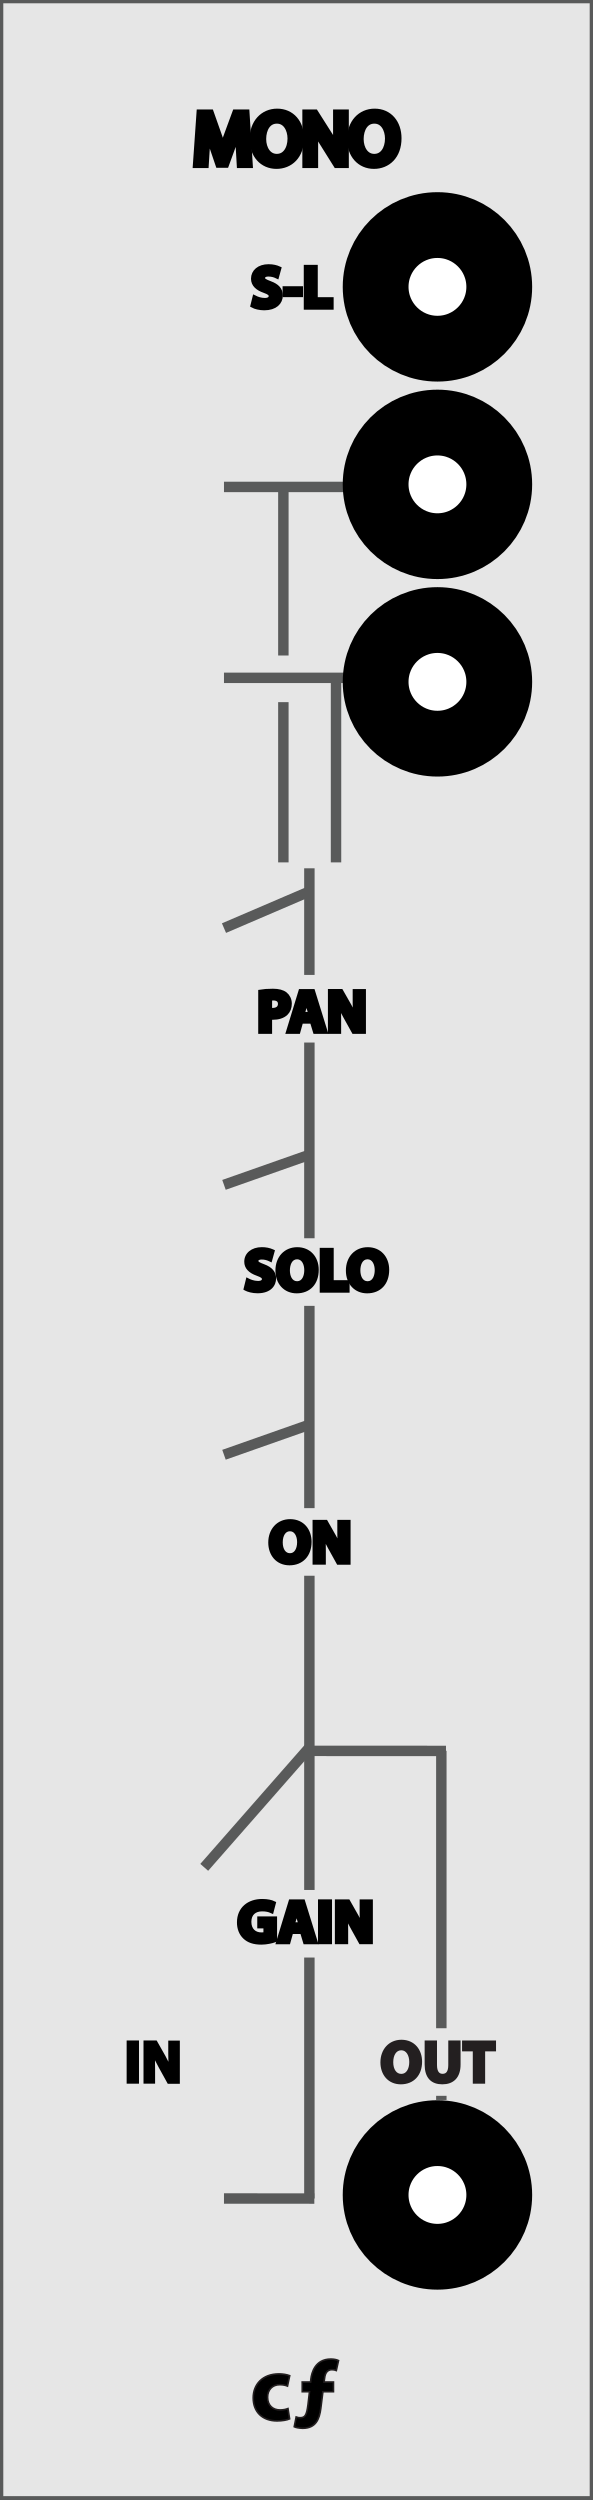
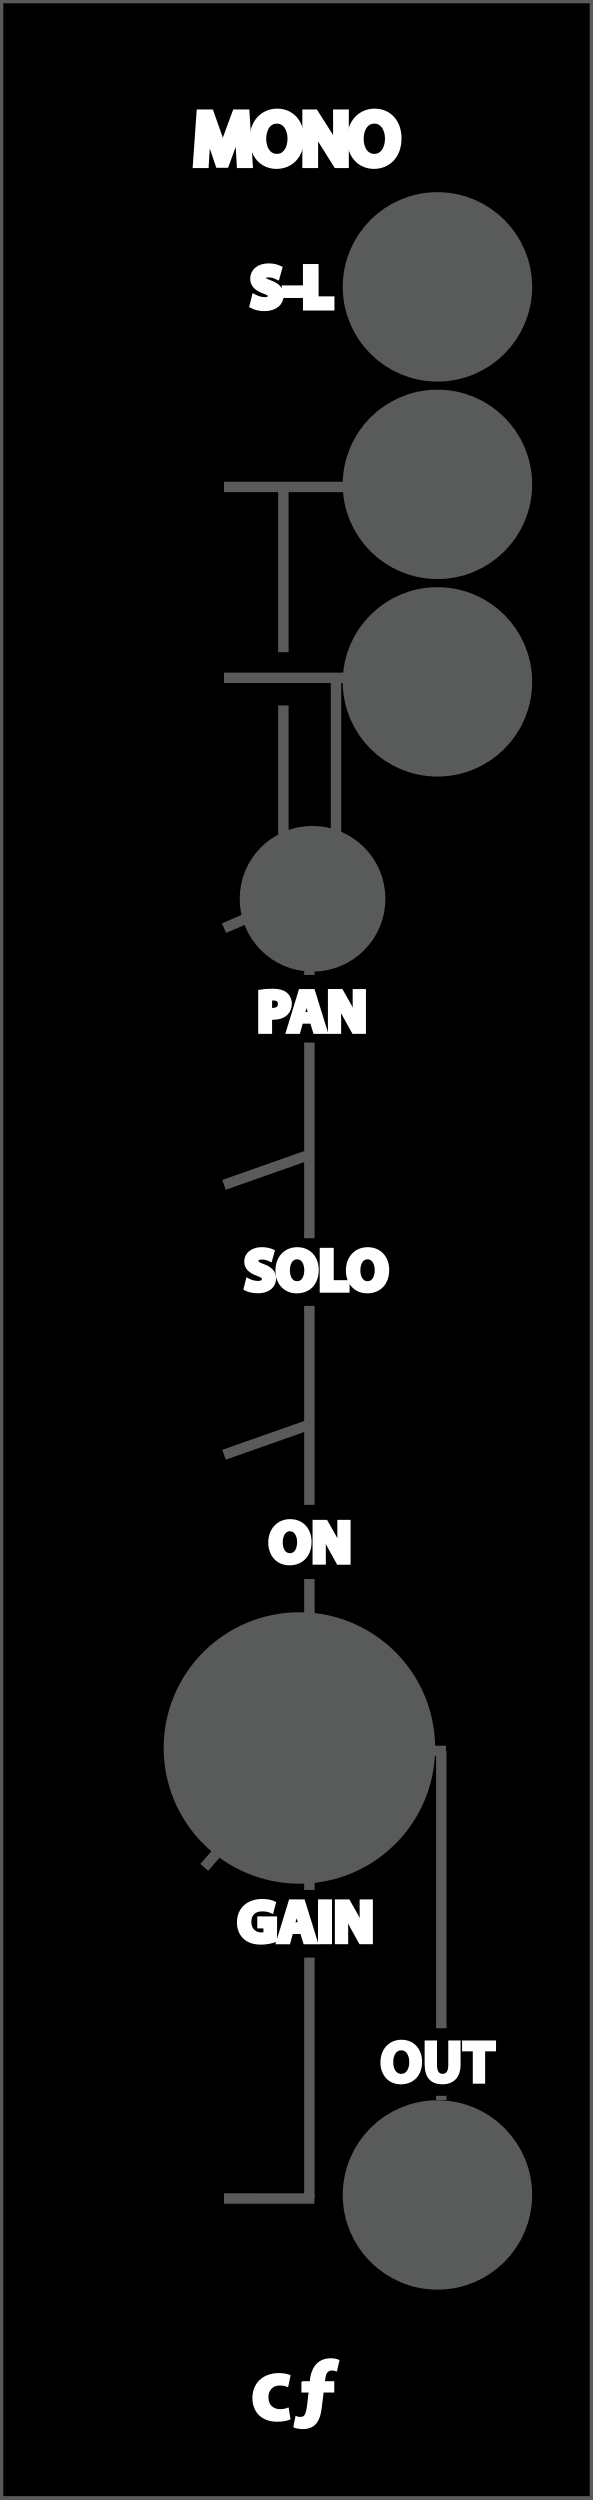
<svg xmlns="http://www.w3.org/2000/svg" version="1.1" id="svg4541" x="0px" y="0px" width="90.135px" height="380px" viewBox="0 0 90.135 380" enable-background="new 0 0 90.135 380" xml:space="preserve">
-   <path id="path33453" fill="#E6E6E6" stroke="#595A5A" stroke-miterlimit="10" d="M0,0h90.135v379.912H0V0z" />
+   <path id="path33453" stroke="#595A5A" stroke-miterlimit="10" d="M0,0h90.135v379.912H0V0z" />
  <line fill="none" stroke="#595A5A" stroke-width="1.586" stroke-miterlimit="10" x1="67.083" y1="266.121" x2="67.083" y2="319.193" />
-   <rect x="53.003" y="308.292" fill="#E6E6E6" width="26.152" height="10.272" />
+   <rect x="53.003" y="308.292" width="26.152" height="10.272" />
  <g>
    <rect x="46.233" y="131.981" fill="#595A5A" width="1.586" height="202.199" />
  </g>
  <g>
    <path stroke="#000000" stroke-width="0.5" stroke-miterlimit="10" d="M20.876,310.402v6.068H19.5v-6.068H20.876z" />
    <path stroke="#000000" stroke-width="0.5" stroke-miterlimit="10" d="M22.063,316.471v-6.066h1.603l1.26,2.229   c0.36,0.646,0.72,1.396,0.99,2.079h0.027c-0.09-0.801-0.117-1.62-0.117-2.523v-1.771h1.26v6.065h-1.44l-1.296-2.348   c-0.36-0.646-0.756-1.438-1.053-2.146L23.27,312c0.036,0.802,0.054,1.654,0.054,2.646v1.826h-1.261V316.471z" />
  </g>
-   <rect x="8.978" y="287.275" fill="#E6E6E6" width="52.162" height="10.271" />
+   <rect x="8.978" y="287.275" width="52.162" height="10.271" />
  <g>
-     <path stroke="#231F20" stroke-width="0.25" stroke-miterlimit="10" d="M44.021,367.67c-0.378,0.168-1.092,0.309-1.905,0.309   c-2.213,0-3.628-1.346-3.628-3.502c0-2.004,1.373-3.643,3.922-3.643c0.561,0,1.177,0.1,1.625,0.268l-0.336,1.582   c-0.252-0.104-0.63-0.211-1.19-0.211c-1.121,0-1.849,0.799-1.835,1.92c0,1.26,0.84,1.92,1.877,1.92   c0.504,0,0.896-0.086,1.219-0.211L44.021,367.67z" />
-     <path stroke="#231F20" stroke-width="0.25" stroke-miterlimit="10" d="M45.937,362.066h1.274l0.042-0.448   c0.111-0.938,0.63-3.039,3.039-3.039c0.477,0,0.911,0.098,1.163,0.224l-0.336,1.514c-0.169-0.062-0.394-0.127-0.659-0.127   c-0.7,0-1.036,0.506-1.12,1.271l-0.084,0.605h1.429v1.479H49.08l-0.312,2.493c-0.211,1.709-0.785,3.062-2.771,3.062   c-0.575-0.015-1.065-0.125-1.275-0.232l0.294-1.479c0.21,0.084,0.434,0.105,0.659,0.105c0.7-0.021,0.938-0.396,1.139-1.982   l0.229-1.968H45.94v-1.479H45.937L45.937,362.066z" />
+     <path fill="#FFFFFF" stroke="#FFFFFF" stroke-width="0.25" stroke-miterlimit="10" d="M44.021,367.67   c-0.378,0.168-1.092,0.309-1.905,0.309c-2.213,0-3.628-1.346-3.628-3.502c0-2.004,1.373-3.643,3.922-3.643   c0.561,0,1.177,0.1,1.625,0.268l-0.336,1.582c-0.252-0.104-0.63-0.211-1.19-0.211c-1.121,0-1.849,0.799-1.835,1.92   c0,1.26,0.84,1.92,1.877,1.92c0.504,0,0.896-0.086,1.219-0.211L44.021,367.67z" />
+     <path fill="#FFFFFF" stroke="#FFFFFF" stroke-width="0.25" stroke-miterlimit="10" d="M45.937,362.066h1.274l0.042-0.448   c0.111-0.938,0.63-3.039,3.039-3.039c0.477,0,0.911,0.098,1.163,0.224l-0.336,1.514c-0.169-0.062-0.394-0.127-0.659-0.127   c-0.7,0-1.036,0.506-1.12,1.271l-0.084,0.605h1.429v1.479H49.08l-0.312,2.493c-0.211,1.709-0.785,3.062-2.771,3.062   c-0.575-0.015-1.065-0.125-1.275-0.231l0.294-1.479c0.21,0.084,0.434,0.105,0.659,0.105c0.7-0.021,0.938-0.396,1.139-1.982   l0.229-1.968H45.94v-1.479h-0.004V362.066z" />
  </g>
  <g>
    <path stroke="#000000" stroke-width="0.75" stroke-miterlimit="10" d="M117.161,279.977h-1.628v-1.146h4.661v1.146h-1.655v4.916   h-1.377L117.161,279.977L117.161,279.977z" />
-     <path stroke="#000000" stroke-width="0.75" stroke-miterlimit="10" d="M120.924,278.904c0.44-0.07,1.099-0.125,1.828-0.125   c0.899,0,1.529,0.135,1.962,0.477c0.359,0.289,0.559,0.712,0.559,1.27c0,0.774-0.549,1.312-1.065,1.494v0.027   c0.423,0.172,0.651,0.576,0.812,1.135c0.188,0.688,0.377,1.479,0.492,1.711h-1.402c-0.102-0.172-0.24-0.666-0.422-1.414   c-0.162-0.756-0.427-0.963-0.979-0.973h-0.414v2.387h-1.355v-5.988H120.924L120.924,278.904z M122.282,281.516h0.539   c0.686,0,1.09-0.342,1.09-0.873c0-0.559-0.378-0.836-1.008-0.846c-0.334,0-0.521,0.027-0.621,0.045V281.516z" />
+     <path stroke="#000000" stroke-width="0.75" stroke-miterlimit="10" d="M120.924,278.904c0.44-0.07,1.099-0.125,1.828-0.125   c0.899,0,1.529,0.135,1.962,0.477c0.359,0.289,0.559,0.712,0.559,1.27c0,0.774-0.549,1.312-1.064,1.494v0.027   c0.423,0.172,0.65,0.576,0.812,1.135c0.188,0.688,0.377,1.479,0.492,1.711h-1.402c-0.103-0.172-0.24-0.666-0.422-1.414   c-0.162-0.756-0.428-0.963-0.979-0.973h-0.414v2.387h-1.354v-5.988H120.924L120.924,278.904z M122.282,281.516h0.539   c0.686,0,1.09-0.342,1.09-0.873c0-0.559-0.378-0.836-1.008-0.846c-0.334,0-0.521,0.027-0.621,0.045V281.516z" />
    <path stroke="#000000" stroke-width="0.75" stroke-miterlimit="10" d="M129.869,282.326h-2.231v1.439h2.493v1.127h-3.871v-6.068   h3.745v1.125h-2.367v1.261h2.231V282.326L129.869,282.326z" />
-     <path stroke="#000000" stroke-width="0.75" stroke-miterlimit="10" d="M131.11,283.479c0.367,0.189,0.937,0.379,1.521,0.379   c0.63,0,0.963-0.262,0.963-0.646c0-0.378-0.288-0.604-1.018-0.854c-1.009-0.354-1.666-0.907-1.666-1.791   c0-1.035,0.864-1.828,2.296-1.828c0.684,0,1.188,0.146,1.548,0.312l-0.306,1.104c-0.243-0.115-0.676-0.289-1.27-0.289   c-0.601,0-0.889,0.271-0.889,0.587c0,0.391,0.348,0.562,1.125,0.854c1.07,0.396,1.576,0.951,1.576,1.812   c0,1.021-0.783,1.886-2.449,1.886c-0.688,0-1.377-0.184-1.721-0.369L131.11,283.479z" />
+     <path stroke="#000000" stroke-width="0.75" stroke-miterlimit="10" d="M131.11,283.479c0.367,0.189,0.937,0.379,1.521,0.379   c0.63,0,0.963-0.262,0.963-0.646c0-0.378-0.288-0.604-1.018-0.854c-1.009-0.354-1.666-0.906-1.666-1.791   c0-1.034,0.864-1.827,2.296-1.827c0.684,0,1.188,0.146,1.548,0.312l-0.306,1.104c-0.243-0.115-0.676-0.289-1.27-0.289   c-0.602,0-0.89,0.271-0.89,0.587c0,0.391,0.349,0.562,1.125,0.854c1.069,0.396,1.576,0.951,1.576,1.812   c0,1.021-0.783,1.886-2.449,1.886c-0.688,0-1.377-0.184-1.722-0.368L131.11,283.479z" />
    <path stroke="#000000" stroke-width="0.75" stroke-miterlimit="10" d="M137.302,278.824v2.332h2.26v-2.332h1.369v6.068h-1.369   v-2.539h-2.26v2.539h-1.377v-6.068H137.302z" />
-     <path stroke="#000000" stroke-width="0.75" stroke-miterlimit="10" d="M147.681,281.795c0,1.99-1.207,3.196-2.979,3.196   c-1.803,0-2.854-1.359-2.854-3.089c0-1.818,1.155-3.178,2.946-3.178C146.663,278.725,147.681,280.121,147.681,281.795z    M143.296,281.876c0,1.188,0.559,2.026,1.477,2.026c0.935,0,1.459-0.883,1.459-2.062c0-1.089-0.521-2.025-1.467-2.025   C143.836,279.814,143.296,280.697,143.296,281.876z" />
+     <path stroke="#000000" stroke-width="0.75" stroke-miterlimit="10" d="M147.681,281.795c0,1.99-1.207,3.196-2.979,3.196   c-1.803,0-2.854-1.359-2.854-3.089c0-1.818,1.154-3.178,2.945-3.178C146.663,278.725,147.681,280.121,147.681,281.795z    M143.296,281.876c0,1.188,0.559,2.026,1.477,2.026c0.936,0,1.459-0.883,1.459-2.062c0-1.089-0.521-2.025-1.467-2.025   C143.836,279.814,143.296,280.697,143.296,281.876z" />
    <path stroke="#000000" stroke-width="0.75" stroke-miterlimit="10" d="M148.577,278.824h1.379v4.916h2.412v1.152h-3.791V278.824z" />
-     <path stroke="#000000" stroke-width="0.75" stroke-miterlimit="10" d="M153.177,278.904c0.506-0.08,1.162-0.125,1.855-0.125   c1.146,0,1.896,0.207,2.479,0.646c0.631,0.47,1.022,1.218,1.022,2.287c0,1.16-0.425,1.962-1.011,2.457   c-0.645,0.531-1.605,0.783-2.799,0.783c-0.711,0-1.222-0.046-1.562-0.093V278.9h0.004v0.004H153.177z M154.556,283.857   c0.116,0.021,0.305,0.021,0.479,0.021c1.239,0.015,2.057-0.675,2.057-2.124c0.013-1.261-0.729-1.928-1.905-1.928   c-0.312,0-0.504,0.021-0.621,0.055L154.556,283.857L154.556,283.857z" />
+     <path stroke="#000000" stroke-width="0.75" stroke-miterlimit="10" d="M153.177,278.904c0.506-0.08,1.162-0.125,1.855-0.125   c1.146,0,1.896,0.207,2.479,0.646c0.631,0.47,1.022,1.218,1.022,2.287c0,1.16-0.425,1.962-1.011,2.457   c-0.646,0.531-1.605,0.783-2.799,0.783c-0.711,0-1.223-0.046-1.562-0.093V278.9h0.004v0.004H153.177z M154.556,283.857   c0.116,0.021,0.305,0.021,0.479,0.021c1.239,0.015,2.057-0.675,2.057-2.124c0.013-1.261-0.729-1.928-1.905-1.928   c-0.312,0-0.504,0.021-0.621,0.055L154.556,283.857L154.556,283.857z" />
  </g>
-   <rect x="8.978" y="188.215" fill="#E6E6E6" width="76.184" height="10.275" />
-   <rect x="8.978" y="229.238" fill="#E6E6E6" width="76.184" height="10.275" />
-   <rect x="8.978" y="148.189" fill="#E6E6E6" width="76.184" height="10.277" />
+   <rect x="8.978" y="188.215" width="76.184" height="10.275" />
+   <rect x="8.978" y="229.238" stroke="#000000" stroke-miterlimit="10" width="76.184" height="10.275" />
+   <rect x="8.978" y="148.189" width="76.184" height="10.277" />
  <g enable-background="new    ">
-     <path d="M46.985,234.359c0,1.99-1.207,3.195-2.98,3.195c-1.801,0-2.854-1.359-2.854-3.092c0-1.814,1.162-3.178,2.953-3.178   C45.968,231.29,46.985,232.686,46.985,234.359z M42.601,234.441c0,1.188,0.558,2.021,1.477,2.021c0.927,0,1.458-0.883,1.458-2.062   c0-1.09-0.522-2.023-1.467-2.023C43.141,232.38,42.601,233.262,42.601,234.441z" />
-     <path d="M47.884,237.457v-6.066h1.602l1.266,2.228c0.355,0.639,0.721,1.396,0.986,2.075h0.025c-0.09-0.801-0.115-1.616-0.115-2.525   v-1.771h1.265v6.064H51.47l-1.296-2.341c-0.356-0.646-0.757-1.435-1.054-2.146l-0.026,0.008c0.036,0.806,0.058,1.658,0.058,2.646   v1.827L47.884,237.457L47.884,237.457z" />
+     <path fill="#FFFFFF" d="M46.985,234.359c0,1.99-1.207,3.195-2.98,3.195c-1.801,0-2.854-1.359-2.854-3.093   c0-1.813,1.162-3.178,2.953-3.178C45.968,231.29,46.985,232.686,46.985,234.359z M42.601,234.441c0,1.188,0.558,2.021,1.477,2.021   c0.927,0,1.458-0.883,1.458-2.062c0-1.09-0.522-2.023-1.467-2.023C43.141,232.38,42.601,233.262,42.601,234.441z" />
+     <path fill="#FFFFFF" d="M47.884,237.457v-6.066h1.602l1.267,2.229c0.354,0.639,0.722,1.396,0.985,2.074h0.025   c-0.09-0.801-0.115-1.615-0.115-2.524v-1.771h1.266v6.063H51.47l-1.296-2.341c-0.356-0.646-0.757-1.436-1.054-2.146l-0.026,0.008   c0.036,0.807,0.058,1.658,0.058,2.646v1.827L47.884,237.457L47.884,237.457z" />
  </g>
  <g enable-background="new    ">
-     <path fill="none" stroke="#000000" stroke-width="0.75" stroke-miterlimit="10" d="M46.985,234.359c0,1.99-1.207,3.195-2.98,3.195   c-1.801,0-2.854-1.359-2.854-3.092c0-1.814,1.162-3.178,2.953-3.178C45.968,231.29,46.985,232.686,46.985,234.359z M42.601,234.441   c0,1.188,0.558,2.021,1.477,2.021c0.927,0,1.458-0.883,1.458-2.062c0-1.09-0.522-2.023-1.467-2.023   C43.141,232.38,42.601,233.262,42.601,234.441z" />
-     <path fill="none" stroke="#000000" stroke-width="0.75" stroke-miterlimit="10" d="M47.884,237.457v-6.066h1.602l1.266,2.228   c0.355,0.639,0.721,1.396,0.986,2.075h0.025c-0.09-0.801-0.115-1.616-0.115-2.525v-1.771h1.265v6.064H51.47l-1.296-2.341   c-0.356-0.646-0.757-1.435-1.054-2.146l-0.026,0.008c0.036,0.806,0.058,1.658,0.058,2.646v1.827L47.884,237.457L47.884,237.457z" />
+     <path fill="#FFFFFF" stroke="#FFFFFF" stroke-width="0.75" stroke-miterlimit="10" d="M46.985,234.359   c0,1.99-1.207,3.195-2.98,3.195c-1.801,0-2.854-1.359-2.854-3.093c0-1.813,1.162-3.178,2.953-3.178   C45.968,231.29,46.985,232.686,46.985,234.359z M42.601,234.441c0,1.188,0.558,2.021,1.477,2.021c0.927,0,1.458-0.883,1.458-2.062   c0-1.09-0.522-2.023-1.467-2.023C43.141,232.38,42.601,233.262,42.601,234.441z" />
+     <path fill="#FFFFFF" stroke="#FFFFFF" stroke-width="0.75" stroke-miterlimit="10" d="M47.884,237.457v-6.066h1.602l1.267,2.229   c0.354,0.639,0.722,1.396,0.985,2.074h0.025c-0.09-0.801-0.115-1.615-0.115-2.524v-1.771h1.266v6.063H51.47l-1.296-2.341   c-0.356-0.646-0.757-1.436-1.054-2.146l-0.026,0.008c0.036,0.807,0.058,1.658,0.058,2.646v1.827L47.884,237.457L47.884,237.457z" />
  </g>
  <g>
-     <path stroke="#000000" stroke-width="0.75" stroke-miterlimit="10" d="M41.739,294.867c-0.423,0.146-1.224,0.343-2.025,0.343   c-1.107,0-1.909-0.278-2.467-0.817c-0.558-0.521-0.864-1.312-0.855-2.207c0.009-2.018,1.477-3.168,3.466-3.168   c0.783,0,1.386,0.151,1.684,0.297l-0.288,1.104c-0.333-0.146-0.748-0.266-1.414-0.266c-1.144,0-2.008,0.646-2.008,1.967   c0,1.252,0.783,1.984,1.909,1.984c0.315,0,0.567-0.035,0.675-0.09v-1.271h-0.937v-1.071h2.26V294.867z" />
-     <path stroke="#000000" stroke-width="0.75" stroke-miterlimit="10" d="M44.222,293.589l-0.432,1.56h-1.423l1.855-6.062h1.8   l1.881,6.062h-1.479l-0.468-1.56H44.222z M45.761,292.562l-0.377-1.287c-0.108-0.359-0.216-0.812-0.307-1.17h-0.018   c-0.09,0.354-0.18,0.812-0.279,1.17l-0.36,1.287H45.761z" />
-     <path stroke="#000000" stroke-width="0.75" stroke-miterlimit="10" d="M50.09,289.079v6.065h-1.378v-6.065H50.09z" />
-     <path stroke="#000000" stroke-width="0.75" stroke-miterlimit="10" d="M51.276,295.146v-6.066h1.604l1.26,2.225   c0.36,0.639,0.721,1.396,0.99,2.078h0.027c-0.09-0.801-0.117-1.619-0.117-2.529v-1.771h1.261v6.065h-1.44l-1.297-2.342   c-0.354-0.646-0.756-1.436-1.053-2.146l-0.027,0.009c0.037,0.806,0.061,1.657,0.061,2.646v1.826h-1.268V295.146L51.276,295.146z" />
+     <path fill="#FFFFFF" stroke="#FFFFFF" stroke-width="0.75" stroke-miterlimit="10" d="M41.739,294.867   c-0.423,0.146-1.224,0.343-2.025,0.343c-1.107,0-1.909-0.278-2.467-0.817c-0.558-0.521-0.864-1.312-0.855-2.207   c0.009-2.018,1.477-3.168,3.466-3.168c0.783,0,1.386,0.151,1.684,0.297l-0.288,1.104c-0.333-0.146-0.748-0.267-1.414-0.267   c-1.144,0-2.008,0.646-2.008,1.968c0,1.252,0.783,1.983,1.909,1.983c0.315,0,0.567-0.035,0.675-0.09v-1.271h-0.937v-1.071h2.26   V294.867z" />
+     <path fill="#FFFFFF" stroke="#FFFFFF" stroke-width="0.75" stroke-miterlimit="10" d="M44.222,293.589l-0.432,1.56h-1.423   l1.855-6.062h1.8l1.881,6.062h-1.479l-0.468-1.56H44.222z M45.761,292.562l-0.377-1.287c-0.108-0.359-0.216-0.812-0.307-1.17   h-0.018c-0.09,0.354-0.18,0.812-0.279,1.17l-0.36,1.287H45.761z" />
+     <path fill="#FFFFFF" stroke="#FFFFFF" stroke-width="0.75" stroke-miterlimit="10" d="M50.09,289.079v6.065h-1.378v-6.065H50.09z" />
+     <path fill="#FFFFFF" stroke="#FFFFFF" stroke-width="0.75" stroke-miterlimit="10" d="M51.276,295.146v-6.066h1.604l1.26,2.225   c0.36,0.639,0.721,1.396,0.99,2.078h0.027c-0.09-0.801-0.117-1.619-0.117-2.529v-1.771h1.261v6.065h-1.44l-1.297-2.342   c-0.354-0.646-0.756-1.437-1.053-2.146l-0.027,0.009c0.037,0.806,0.062,1.657,0.062,2.646v1.826h-1.269V295.146L51.276,295.146z" />
  </g>
  <line fill="none" stroke="#595A5A" stroke-width="1.586" stroke-miterlimit="10" x1="34.045" y1="221.124" x2="47.086" y2="216.529" />
  <line fill="none" stroke="#595A5A" stroke-width="1.586" stroke-miterlimit="10" x1="34.045" y1="180.099" x2="47.086" y2="175.504" />
  <line fill="none" stroke="#595A5A" stroke-width="1.586" stroke-miterlimit="10" x1="43.072" y1="74.014" x2="43.072" y2="131.083" />
  <line fill="none" stroke="#595A5A" stroke-width="1.586" stroke-miterlimit="10" x1="51.075" y1="103.02" x2="51.075" y2="131.083" />
-   <rect x="39.94" y="99.638" fill="#E6E6E6" width="7.086" height="7.087" />
+   <rect x="39.94" y="99.638" stroke="#000000" stroke-miterlimit="10" width="7.086" height="7.087" />
  <line fill="none" stroke="#595A5A" stroke-width="1.586" stroke-miterlimit="10" x1="34.045" y1="103.031" x2="62.103" y2="103.031" />
  <line fill="none" stroke="#595A5A" stroke-width="1.586" stroke-miterlimit="10" x1="34.045" y1="74.014" x2="62.103" y2="74.014" />
  <g>
-     <path stroke="#000000" stroke-width="1.5" stroke-miterlimit="10" d="M36.533,21.543c-0.055-1.034-0.121-2.277-0.11-3.202H36.39   c-0.254,0.869-0.562,1.793-0.936,2.816l-1.31,3.598h-0.726l-1.199-3.532c-0.353-1.045-0.649-2.002-0.858-2.882H31.34   c-0.022,0.924-0.077,2.167-0.144,3.278l-0.198,3.18h-0.913l0.518-7.415h1.221l1.266,3.586c0.308,0.913,0.561,1.728,0.748,2.498   h0.033c0.187-0.748,0.451-1.562,0.781-2.498l1.32-3.586h1.221l0.462,7.415H36.72L36.533,21.543z" />
-     <path stroke="#000000" stroke-width="1.5" stroke-miterlimit="10" d="M45.464,21.015c0,2.553-1.551,3.906-3.443,3.906   c-1.958,0-3.333-1.518-3.333-3.763c0-2.354,1.463-3.895,3.443-3.895C44.156,17.264,45.464,18.815,45.464,21.015z M39.71,21.136   c0,1.584,0.858,3.003,2.365,3.003c1.519,0,2.377-1.397,2.377-3.081c0-1.474-0.771-3.014-2.365-3.014   C40.502,18.045,39.71,19.508,39.71,21.136z" />
-     <path stroke="#000000" stroke-width="1.5" stroke-miterlimit="10" d="M46.706,24.8v-7.415h1.045l2.377,3.751   c0.551,0.869,0.979,1.65,1.331,2.409l0.021-0.011c-0.088-0.99-0.104-1.892-0.104-3.047v-3.103h0.896V24.8h-0.969l-2.354-3.763   c-0.518-0.825-1.012-1.672-1.387-2.475l-0.033,0.011c0.056,0.935,0.078,1.826,0.078,3.059V24.8H46.706z" />
-     <path stroke="#000000" stroke-width="1.5" stroke-miterlimit="10" d="M60.281,21.015c0,2.553-1.552,3.906-3.443,3.906   c-1.958,0-3.333-1.518-3.333-3.763c0-2.354,1.463-3.895,3.443-3.895C58.974,17.264,60.281,18.815,60.281,21.015z M54.526,21.136   c0,1.584,0.854,3.003,2.365,3.003c1.52,0,2.377-1.397,2.377-3.081c0-1.474-0.771-3.014-2.365-3.014   C55.319,18.045,54.526,19.508,54.526,21.136z" />
+     <path fill="#FFFFFF" stroke="#FFFFFF" stroke-width="1.5" stroke-miterlimit="10" d="M36.533,21.543   c-0.055-1.034-0.121-2.277-0.11-3.202H36.39c-0.254,0.869-0.562,1.793-0.936,2.816l-1.31,3.598h-0.726l-1.199-3.532   c-0.353-1.045-0.649-2.002-0.858-2.882H31.34c-0.022,0.924-0.077,2.167-0.144,3.278l-0.198,3.18h-0.913l0.518-7.415h1.221   l1.266,3.586c0.308,0.913,0.561,1.728,0.748,2.498h0.033c0.187-0.748,0.451-1.562,0.781-2.498l1.32-3.586h1.221l0.462,7.415H36.72   L36.533,21.543z" />
+     <path fill="#FFFFFF" stroke="#FFFFFF" stroke-width="1.5" stroke-miterlimit="10" d="M45.464,21.015   c0,2.553-1.551,3.906-3.443,3.906c-1.958,0-3.333-1.518-3.333-3.763c0-2.354,1.463-3.895,3.443-3.895   C44.156,17.264,45.464,18.815,45.464,21.015z M39.71,21.136c0,1.584,0.858,3.003,2.365,3.003c1.519,0,2.377-1.397,2.377-3.081   c0-1.474-0.771-3.014-2.365-3.014C40.502,18.045,39.71,19.508,39.71,21.136z" />
+     <path fill="#FFFFFF" stroke="#FFFFFF" stroke-width="1.5" stroke-miterlimit="10" d="M46.706,24.8v-7.415h1.045l2.377,3.751   c0.551,0.869,0.979,1.65,1.331,2.409l0.021-0.011c-0.088-0.99-0.104-1.892-0.104-3.047v-3.103h0.896V24.8h-0.969l-2.354-3.763   c-0.519-0.825-1.013-1.672-1.388-2.475l-0.033,0.011c0.057,0.935,0.078,1.826,0.078,3.059V24.8H46.706z" />
+     <path fill="#FFFFFF" stroke="#FFFFFF" stroke-width="1.5" stroke-miterlimit="10" d="M60.281,21.015   c0,2.553-1.552,3.906-3.443,3.906c-1.958,0-3.333-1.518-3.333-3.763c0-2.354,1.463-3.895,3.443-3.895   C58.974,17.264,60.281,18.815,60.281,21.015z M54.526,21.136c0,1.584,0.854,3.003,2.365,3.003c1.52,0,2.377-1.397,2.377-3.081   c0-1.474-0.771-3.014-2.365-3.014C55.319,18.045,54.526,19.508,54.526,21.136z" />
  </g>
  <g enable-background="new    ">
-     <path d="M37.704,194.701c0.369,0.188,0.937,0.378,1.521,0.378c0.63,0,0.963-0.263,0.963-0.657c0-0.378-0.288-0.595-1.018-0.855   c-1.008-0.351-1.666-0.904-1.666-1.791c0-1.031,0.864-1.823,2.296-1.823c0.684,0,1.188,0.145,1.548,0.307l-0.306,1.104   c-0.243-0.113-0.675-0.284-1.269-0.284c-0.594,0-0.882,0.271-0.882,0.585c0,0.387,0.342,0.559,1.125,0.854   c1.071,0.396,1.575,0.953,1.575,1.812c0,1.02-0.783,1.882-2.449,1.882c-0.693,0-1.377-0.182-1.719-0.369L37.704,194.701z" />
-     <path d="M48.073,193.018c0,1.989-1.207,3.195-2.98,3.195c-1.8,0-2.854-1.359-2.854-3.088c0-1.818,1.162-3.178,2.953-3.178   C47.056,189.947,48.073,191.343,48.073,193.018z M43.689,193.1c0,1.188,0.558,2.024,1.476,2.024c0.928,0,1.459-0.883,1.459-2.062   c0-1.09-0.521-2.025-1.468-2.025C44.229,191.037,43.689,191.919,43.689,193.1z" />
-     <path d="M48.972,190.047h1.377v4.915h2.414v1.151h-3.791V190.047z" />
-     <path d="M58.783,193.018c0,1.989-1.206,3.195-2.979,3.195c-1.801,0-2.854-1.359-2.854-3.088c0-1.818,1.16-3.178,2.953-3.178   C57.767,189.947,58.783,191.343,58.783,193.018z M54.399,193.1c0,1.188,0.558,2.024,1.476,2.024c0.929,0,1.458-0.883,1.458-2.062   c0-1.09-0.521-2.025-1.467-2.025C54.938,191.037,54.399,191.919,54.399,193.1z" />
+     <path fill="#FFFFFF" d="M37.704,194.701c0.369,0.188,0.937,0.378,1.521,0.378c0.63,0,0.963-0.263,0.963-0.657   c0-0.378-0.288-0.595-1.018-0.855c-1.008-0.351-1.666-0.903-1.666-1.791c0-1.03,0.864-1.822,2.296-1.822   c0.684,0,1.188,0.145,1.548,0.307l-0.306,1.104c-0.243-0.113-0.675-0.284-1.269-0.284c-0.594,0-0.882,0.271-0.882,0.585   c0,0.388,0.342,0.56,1.125,0.854c1.071,0.396,1.575,0.953,1.575,1.812c0,1.021-0.783,1.882-2.449,1.882   c-0.693,0-1.377-0.182-1.719-0.369L37.704,194.701z" />
+     <path fill="#FFFFFF" d="M48.073,193.018c0,1.989-1.207,3.195-2.98,3.195c-1.8,0-2.854-1.359-2.854-3.088   c0-1.818,1.162-3.178,2.953-3.178C47.056,189.947,48.073,191.343,48.073,193.018z M43.689,193.1c0,1.188,0.558,2.024,1.476,2.024   c0.928,0,1.459-0.883,1.459-2.062c0-1.09-0.521-2.025-1.468-2.025C44.229,191.037,43.689,191.919,43.689,193.1z" />
+     <path fill="#FFFFFF" d="M48.972,190.047h1.377v4.915h2.414v1.151h-3.791V190.047z" />
+     <path fill="#FFFFFF" d="M58.783,193.018c0,1.989-1.206,3.195-2.979,3.195c-1.801,0-2.854-1.359-2.854-3.088   c0-1.818,1.16-3.178,2.953-3.178C57.767,189.947,58.783,191.343,58.783,193.018z M54.399,193.1c0,1.188,0.558,2.024,1.476,2.024   c0.929,0,1.458-0.883,1.458-2.062c0-1.09-0.521-2.025-1.467-2.025C54.938,191.037,54.399,191.919,54.399,193.1z" />
  </g>
  <g enable-background="new    ">
    <g>
-       <path d="M39.144,196.579c-0.794,0-1.527-0.209-1.901-0.416l-0.251-0.14l0.46-1.871l0.421,0.215    c0.155,0.078,0.71,0.337,1.351,0.337c0.177,0,0.588-0.027,0.588-0.282c0-0.085,0-0.229-0.769-0.502    c-1.27-0.441-1.915-1.163-1.915-2.145c0-1.297,1.098-2.208,2.671-2.208c0.629,0,1.202,0.114,1.702,0.34l0.293,0.132l-0.511,1.853    l-0.404-0.193c-0.352-0.168-0.714-0.25-1.107-0.25c-0.294,0-0.507,0.088-0.507,0.21c0,0.128,0.215,0.251,0.883,0.504    c1.222,0.452,1.817,1.159,1.817,2.16C41.968,195.363,41.228,196.579,39.144,196.579z M37.864,195.619    c0.326,0.115,0.801,0.21,1.28,0.21c1.279,0,2.074-0.577,2.074-1.507c0-0.479-0.158-1.024-1.331-1.458    c-0.706-0.269-1.37-0.519-1.37-1.206c0-0.479,0.389-0.96,1.257-0.96c0.351,0,0.692,0.054,1.019,0.159l0.104-0.376    c-0.331-0.105-0.698-0.159-1.096-0.159c-1.149,0-1.921,0.584-1.921,1.453c0,0.229,0,0.945,1.414,1.437    c0.644,0.229,1.27,0.513,1.27,1.21c0,0.477-0.351,1.032-1.338,1.032c-0.496,0-0.94-0.116-1.263-0.233L37.864,195.619z" />
+       <path fill="#FFFFFF" d="M39.144,196.579c-0.794,0-1.527-0.209-1.901-0.416l-0.251-0.14l0.46-1.871l0.421,0.215    c0.155,0.078,0.71,0.337,1.351,0.337c0.177,0,0.588-0.027,0.588-0.282c0-0.085,0-0.229-0.769-0.502    c-1.27-0.441-1.915-1.163-1.915-2.145c0-1.297,1.098-2.208,2.671-2.208c0.629,0,1.202,0.114,1.702,0.34l0.293,0.132l-0.511,1.854    l-0.404-0.193c-0.352-0.168-0.714-0.25-1.107-0.25c-0.294,0-0.507,0.088-0.507,0.21c0,0.128,0.215,0.251,0.883,0.504    c1.222,0.452,1.817,1.159,1.817,2.16C41.968,195.363,41.228,196.579,39.144,196.579z M37.864,195.619    c0.326,0.115,0.801,0.21,1.28,0.21c1.279,0,2.074-0.577,2.074-1.507c0-0.479-0.158-1.024-1.331-1.458    c-0.706-0.269-1.37-0.519-1.37-1.206c0-0.479,0.389-0.96,1.257-0.96c0.351,0,0.692,0.054,1.019,0.159l0.104-0.376    c-0.331-0.105-0.698-0.159-1.096-0.159c-1.149,0-1.921,0.584-1.921,1.453c0,0.229,0,0.945,1.414,1.437    c0.644,0.229,1.27,0.513,1.27,1.21c0,0.477-0.351,1.032-1.338,1.032c-0.496,0-0.94-0.116-1.263-0.233L37.864,195.619z" />
    </g>
    <g>
-       <path d="M45.093,196.588c-1.901,0-3.229-1.424-3.229-3.463c0-2.092,1.369-3.553,3.328-3.553c1.917,0,3.256,1.417,3.256,3.445    C48.448,195.188,47.131,196.588,45.093,196.588z M45.192,190.322c-1.542,0-2.578,1.126-2.578,2.803    c0,1.352,0.767,2.713,2.479,2.713c1.607,0,2.605-1.081,2.605-2.82C47.698,191.773,47.042,190.322,45.192,190.322z M45.165,195.499    c-1.107,0-1.851-0.965-1.851-2.399c0-1.457,0.74-2.438,1.842-2.438c1.085,0,1.843,0.986,1.843,2.4    C46.999,194.52,46.263,195.499,45.165,195.499z M45.156,191.412c-0.806,0-1.092,0.908-1.092,1.688    c0,0.762,0.289,1.649,1.101,1.649c0.8,0,1.084-0.908,1.084-1.687C46.249,192.241,45.911,191.412,45.156,191.412z" />
+       <path fill="#FFFFFF" d="M45.093,196.588c-1.901,0-3.229-1.424-3.229-3.463c0-2.092,1.369-3.553,3.328-3.553    c1.917,0,3.256,1.417,3.256,3.445C48.448,195.188,47.131,196.588,45.093,196.588z M45.192,190.322    c-1.542,0-2.578,1.126-2.578,2.803c0,1.352,0.767,2.713,2.479,2.713c1.607,0,2.605-1.081,2.605-2.82    C47.698,191.773,47.042,190.322,45.192,190.322z M45.165,195.499c-1.107,0-1.851-0.965-1.851-2.399    c0-1.457,0.74-2.438,1.842-2.438c1.085,0,1.843,0.986,1.843,2.4C46.999,194.52,46.263,195.499,45.165,195.499z M45.156,191.412    c-0.806,0-1.092,0.908-1.092,1.688c0,0.762,0.289,1.649,1.101,1.649c0.8,0,1.084-0.908,1.084-1.687    C46.249,192.241,45.911,191.412,45.156,191.412z" />
    </g>
    <g>
-       <path d="M53.138,196.489h-4.541v-6.817h2.127v4.915h2.414V196.489z M49.347,195.739h3.041v-0.402h-2.414v-4.915h-0.627V195.739z" />
+       <path fill="#FFFFFF" d="M53.138,196.489h-4.541v-6.817h2.127v4.915h2.414V196.489z M49.347,195.739h3.041v-0.402h-2.414v-4.915    h-0.627V195.739z" />
    </g>
    <g>
-       <path d="M55.804,196.588c-1.9,0-3.229-1.424-3.229-3.463c0-2.092,1.367-3.553,3.328-3.553c1.916,0,3.256,1.417,3.256,3.445    C59.158,195.188,57.842,196.588,55.804,196.588z M55.901,190.322c-1.541,0-2.577,1.126-2.577,2.803    c0,1.352,0.767,2.713,2.479,2.713c1.604,0,2.604-1.081,2.604-2.82C58.408,191.773,57.752,190.322,55.901,190.322z M55.875,195.499    c-1.106,0-1.851-0.965-1.851-2.399c0-1.457,0.74-2.438,1.842-2.438c1.084,0,1.842,0.986,1.842,2.4    C57.708,194.52,56.972,195.499,55.875,195.499z M55.866,191.412c-0.807,0-1.092,0.908-1.092,1.688    c0,0.762,0.287,1.649,1.101,1.649c0.8,0,1.083-0.908,1.083-1.687C56.958,192.241,56.62,191.412,55.866,191.412z" />
+       <path fill="#FFFFFF" d="M55.804,196.588c-1.9,0-3.229-1.424-3.229-3.463c0-2.092,1.367-3.553,3.328-3.553    c1.916,0,3.256,1.417,3.256,3.445C59.158,195.188,57.842,196.588,55.804,196.588z M55.901,190.322    c-1.541,0-2.577,1.126-2.577,2.803c0,1.352,0.767,2.713,2.479,2.713c1.604,0,2.604-1.081,2.604-2.82    C58.408,191.773,57.752,190.322,55.901,190.322z M55.875,195.499c-1.106,0-1.851-0.965-1.851-2.399    c0-1.457,0.74-2.438,1.842-2.438c1.084,0,1.842,0.986,1.842,2.4C57.708,194.52,56.972,195.499,55.875,195.499z M55.866,191.412    c-0.807,0-1.092,0.908-1.092,1.688c0,0.762,0.287,1.649,1.101,1.649c0.8,0,1.083-0.908,1.083-1.687    C56.958,192.241,56.62,191.412,55.866,191.412z" />
    </g>
  </g>
  <g enable-background="new    ">
-     <path d="M39.625,150.789c0.423-0.072,1.017-0.127,1.854-0.127c0.846,0,1.449,0.162,1.854,0.486   c0.387,0.307,0.648,0.811,0.648,1.404c0,0.595-0.198,1.099-0.558,1.44c-0.468,0.441-1.162,0.64-1.972,0.64   c-0.18,0-0.342-0.009-0.468-0.027v2.17h-1.359L39.625,150.789L39.625,150.789z M40.984,153.543   c0.117,0.027,0.261,0.036,0.459,0.036c0.729,0,1.18-0.369,1.18-0.99c0-0.558-0.387-0.891-1.072-0.891   c-0.279,0-0.468,0.026-0.567,0.054V153.543z" />
-     <path d="M45.728,155.218l-0.433,1.558h-1.423l1.855-6.067h1.799l1.883,6.067h-1.477l-0.474-1.558H45.728z M47.267,154.191   l-0.379-1.287c-0.104-0.36-0.216-0.811-0.306-1.17h-0.019c-0.09,0.359-0.185,0.818-0.278,1.17l-0.36,1.287H47.267z" />
-     <path d="M50.218,156.775v-6.067h1.602l1.266,2.224c0.355,0.639,0.723,1.395,0.986,2.079h0.025c-0.09-0.801-0.115-1.62-0.115-2.529   v-1.773h1.265v6.067H53.8l-1.296-2.341c-0.36-0.648-0.757-1.432-1.054-2.143l-0.026,0.009c0.036,0.802,0.054,1.657,0.054,2.647   v1.827H50.218L50.218,156.775z" />
+     <path fill="#FFFFFF" d="M39.625,150.789c0.423-0.072,1.017-0.127,1.854-0.127c0.846,0,1.449,0.162,1.854,0.486   c0.387,0.307,0.648,0.811,0.648,1.404c0,0.595-0.198,1.099-0.558,1.44c-0.468,0.441-1.162,0.64-1.972,0.64   c-0.18,0-0.342-0.009-0.468-0.027v2.17h-1.359L39.625,150.789L39.625,150.789z M40.984,153.543   c0.117,0.027,0.261,0.036,0.459,0.036c0.729,0,1.18-0.369,1.18-0.99c0-0.558-0.387-0.891-1.072-0.891   c-0.279,0-0.468,0.026-0.567,0.054V153.543z" />
+     <path fill="#FFFFFF" d="M45.728,155.218l-0.433,1.558h-1.423l1.855-6.067h1.799l1.883,6.067h-1.477l-0.475-1.558H45.728z    M47.267,154.191l-0.379-1.287c-0.104-0.36-0.216-0.811-0.306-1.17h-0.019c-0.09,0.359-0.186,0.818-0.278,1.17l-0.36,1.287H47.267z   " />
+     <path fill="#FFFFFF" d="M50.218,156.775v-6.067h1.602l1.267,2.224c0.354,0.639,0.724,1.395,0.985,2.079h0.025   c-0.09-0.801-0.115-1.62-0.115-2.529v-1.773h1.266v6.067H53.8l-1.296-2.341c-0.36-0.648-0.757-1.432-1.054-2.143l-0.026,0.009   c0.036,0.802,0.054,1.657,0.054,2.647v1.827H50.218L50.218,156.775z" />
  </g>
  <g enable-background="new    ">
-     <path fill="none" stroke="#000000" stroke-width="0.75" stroke-miterlimit="10" d="M39.625,150.789   c0.423-0.072,1.017-0.127,1.854-0.127c0.846,0,1.449,0.162,1.854,0.486c0.387,0.307,0.648,0.811,0.648,1.404   c0,0.595-0.198,1.099-0.558,1.44c-0.468,0.441-1.162,0.64-1.972,0.64c-0.18,0-0.342-0.009-0.468-0.027v2.17h-1.359L39.625,150.789   L39.625,150.789z M40.984,153.543c0.117,0.027,0.261,0.036,0.459,0.036c0.729,0,1.18-0.369,1.18-0.99   c0-0.558-0.387-0.891-1.072-0.891c-0.279,0-0.468,0.026-0.567,0.054V153.543z" />
-     <path fill="none" stroke="#000000" stroke-width="0.75" stroke-miterlimit="10" d="M45.728,155.218l-0.433,1.558h-1.423   l1.855-6.067h1.799l1.883,6.067h-1.477l-0.474-1.558H45.728z M47.267,154.191l-0.379-1.287c-0.104-0.36-0.216-0.811-0.306-1.17   h-0.019c-0.09,0.359-0.185,0.818-0.278,1.17l-0.36,1.287H47.267z" />
-     <path fill="none" stroke="#000000" stroke-width="0.75" stroke-miterlimit="10" d="M50.218,156.775v-6.067h1.602l1.266,2.224   c0.355,0.639,0.723,1.395,0.986,2.079h0.025c-0.09-0.801-0.115-1.62-0.115-2.529v-1.773h1.265v6.067H53.8l-1.296-2.341   c-0.36-0.648-0.757-1.432-1.054-2.143l-0.026,0.009c0.036,0.802,0.054,1.657,0.054,2.647v1.827H50.218L50.218,156.775z" />
+     <path fill="#FFFFFF" stroke="#FFFFFF" stroke-width="0.75" stroke-miterlimit="10" d="M39.625,150.789   c0.423-0.072,1.017-0.127,1.854-0.127c0.846,0,1.449,0.162,1.854,0.486c0.387,0.307,0.648,0.811,0.648,1.404   c0,0.595-0.198,1.099-0.558,1.44c-0.468,0.441-1.162,0.64-1.972,0.64c-0.18,0-0.342-0.009-0.468-0.027v2.17h-1.359L39.625,150.789   L39.625,150.789z M40.984,153.543c0.117,0.027,0.261,0.036,0.459,0.036c0.729,0,1.18-0.369,1.18-0.99   c0-0.558-0.387-0.891-1.072-0.891c-0.279,0-0.468,0.026-0.567,0.054V153.543z" />
+     <path fill="#FFFFFF" stroke="#FFFFFF" stroke-width="0.75" stroke-miterlimit="10" d="M45.728,155.218l-0.433,1.558h-1.423   l1.855-6.067h1.799l1.883,6.067h-1.477l-0.475-1.558H45.728z M47.267,154.191l-0.379-1.287c-0.104-0.36-0.216-0.811-0.306-1.17   h-0.019c-0.09,0.359-0.186,0.818-0.278,1.17l-0.36,1.287H47.267z" />
+     <path fill="#FFFFFF" stroke="#FFFFFF" stroke-width="0.75" stroke-miterlimit="10" d="M50.218,156.775v-6.067h1.602l1.267,2.224   c0.354,0.639,0.724,1.395,0.985,2.079h0.025c-0.09-0.801-0.115-1.62-0.115-2.529v-1.773h1.266v6.067H53.8l-1.296-2.341   c-0.36-0.648-0.757-1.432-1.054-2.143l-0.026,0.009c0.036,0.802,0.054,1.657,0.054,2.647v1.827H50.218L50.218,156.775z" />
  </g>
  <text transform="matrix(1 0 0 1 115.0869 211.791)" font-family="'MyriadPro-Bold'" font-size="9">PAN</text>
  <text transform="matrix(1 0 0 1 115.0869 211.791)" fill="none" stroke="#000000" stroke-width="0.75" stroke-miterlimit="10" font-family="'MyriadPro-Bold'" font-size="9">PAN</text>
  <line fill="none" stroke="#595A5A" stroke-width="1.586" stroke-miterlimit="10" x1="34.045" y1="334.172" x2="47.778" y2="334.18" />
  <line fill="none" stroke="#595A5A" stroke-width="1.586" stroke-miterlimit="10" x1="47.056" y1="266.133" x2="67.79" y2="266.141" />
  <g>
-     <path fill="#231F20" stroke="#231F20" stroke-width="0.5" stroke-miterlimit="10" d="M63.907,313.374   c0,1.989-1.206,3.194-2.98,3.194c-1.8,0-2.854-1.358-2.854-3.088c0-1.817,1.16-3.188,2.953-3.188   C62.89,310.305,63.907,311.699,63.907,313.374z M59.522,313.455c0,1.188,0.559,2.025,1.477,2.025c0.928,0,1.459-0.883,1.459-2.062   c0-1.09-0.521-2.025-1.468-2.025C60.063,311.395,59.522,312.275,59.522,313.455z" />
-     <path fill="#231F20" stroke="#231F20" stroke-width="0.5" stroke-miterlimit="10" d="M66.174,310.402v3.492   c0,1.045,0.396,1.576,1.099,1.576c0.729,0,1.115-0.521,1.115-1.576v-3.492h1.369v3.402c0,1.857-0.945,2.764-2.529,2.764   c-1.531,0-2.432-0.846-2.432-2.78v-3.386H66.174L66.174,310.402z" />
-     <path fill="#231F20" stroke="#231F20" stroke-width="0.5" stroke-miterlimit="10" d="M72.114,311.557h-1.631v-1.152h4.664v1.152   h-1.656v4.914h-1.377V311.557z" />
+     <path fill="#FFFFFF" stroke="#FFFFFF" stroke-width="0.5" stroke-miterlimit="10" d="M63.907,313.374   c0,1.989-1.206,3.194-2.98,3.194c-1.8,0-2.854-1.358-2.854-3.088c0-1.817,1.16-3.188,2.953-3.188   C62.89,310.305,63.907,311.699,63.907,313.374z M59.522,313.455c0,1.188,0.559,2.025,1.477,2.025c0.928,0,1.459-0.883,1.459-2.062   c0-1.09-0.521-2.025-1.468-2.025C60.063,311.395,59.522,312.275,59.522,313.455z" />
+     <path fill="#FFFFFF" stroke="#FFFFFF" stroke-width="0.5" stroke-miterlimit="10" d="M66.174,310.402v3.492   c0,1.045,0.396,1.576,1.099,1.576c0.729,0,1.115-0.521,1.115-1.576v-3.492h1.369v3.402c0,1.856-0.945,2.764-2.529,2.764   c-1.531,0-2.432-0.846-2.432-2.78v-3.386H66.174L66.174,310.402z" />
+     <path fill="#FFFFFF" stroke="#FFFFFF" stroke-width="0.5" stroke-miterlimit="10" d="M72.114,311.557h-1.631v-1.152h4.664v1.152   h-1.656v4.914h-1.377V311.557z" />
  </g>
-   <circle fill="#FFFFFF" stroke="#000000" stroke-width="10" stroke-miterlimit="10" cx="66.492" cy="73.624" r="9.395" />
-   <circle fill="#FFFFFF" stroke="#000000" stroke-width="10" stroke-miterlimit="10" cx="66.492" cy="43.605" r="9.395" />
-   <circle fill="#FFFFFF" stroke="#000000" stroke-width="10" stroke-miterlimit="10" cx="66.492" cy="103.643" r="9.395" />
+   <circle fill="#595A5A" stroke="#595A5A" stroke-width="10" stroke-miterlimit="10" cx="66.492" cy="73.624" r="9.395" />
+   <circle fill="#595A5A" stroke="#595A5A" stroke-width="10" stroke-miterlimit="10" cx="66.492" cy="43.605" r="9.395" />
+   <circle fill="#595A5A" stroke="#595A5A" stroke-width="10" stroke-miterlimit="10" cx="66.492" cy="103.643" r="9.395" />
  <g id="g13122_1_" transform="matrix(0.2760238,0,0,0.2760238,354.0962,57.73635)">
    <g id="g13178_1_" transform="translate(-167.0764,-20.55757)">
      <g id="g13224_1_" transform="translate(-99.2314,6.094906)">
        <g id="path30351_1_">
          <path fill="#212121" d="M-505.978,929.344c0-5.887-4.826-10.702-10.713-10.702h-82.293      c-5.894,0-10.72,4.815-10.72,10.702v125.067c0,5.887,4.826,10.717,10.72,10.717h82.293c5.887,0,10.713-4.829,10.713-10.717      V929.344L-505.978,929.344z" />
        </g>
      </g>
    </g>
  </g>
  <g>
    <path fill="#FFFFFF" stroke="#FFFFFF" stroke-width="0.5" stroke-miterlimit="10" d="M123.942,313.374   c0,1.989-1.207,3.194-2.98,3.194c-1.8,0-2.854-1.358-2.854-3.088c0-1.817,1.16-3.188,2.953-3.188   C122.925,310.305,123.942,311.699,123.942,313.374z M119.558,313.455c0,1.188,0.562,2.025,1.479,2.025   c0.928,0,1.459-0.883,1.459-2.062c0-1.09-0.521-2.025-1.47-2.025C120.099,311.395,119.558,312.275,119.558,313.455z" />
-     <path fill="#FFFFFF" stroke="#FFFFFF" stroke-width="0.5" stroke-miterlimit="10" d="M126.209,310.402v3.492   c0,1.045,0.396,1.576,1.099,1.576c0.729,0,1.115-0.521,1.115-1.576v-3.492h1.369v3.402c0,1.857-0.945,2.764-2.529,2.764   c-1.531,0-2.432-0.846-2.432-2.78v-3.386H126.209L126.209,310.402z" />
+     <path fill="#FFFFFF" stroke="#FFFFFF" stroke-width="0.5" stroke-miterlimit="10" d="M126.209,310.402v3.492   c0,1.045,0.396,1.576,1.099,1.576c0.729,0,1.115-0.521,1.115-1.576v-3.492h1.369v3.402c0,1.856-0.945,2.764-2.529,2.764   c-1.531,0-2.432-0.846-2.432-2.78v-3.386H126.209L126.209,310.402z" />
    <path fill="#FFFFFF" stroke="#FFFFFF" stroke-width="0.5" stroke-miterlimit="10" d="M132.149,311.557h-1.631v-1.152h4.664v1.152   h-1.656v4.914h-1.377V311.557z" />
  </g>
-   <circle fill="#FFFFFF" stroke="#000000" stroke-width="10" stroke-miterlimit="10" cx="66.492" cy="333.632" r="9.396" />
+   <circle fill="#595A5A" stroke="#595A5A" stroke-width="10" stroke-miterlimit="10" cx="66.492" cy="333.632" r="9.396" />
  <line fill="none" stroke="#595A5A" stroke-width="1.586" stroke-miterlimit="10" x1="34.045" y1="141.073" x2="47.086" y2="135.477" />
  <line fill="none" stroke="#595A5A" stroke-width="1.586" stroke-miterlimit="10" x1="31.043" y1="283.838" x2="47.086" y2="265.55" />
  <g enable-background="new    ">
-     <path d="M38.728,45.287c0.369,0.188,0.937,0.378,1.521,0.378c0.63,0,0.963-0.262,0.963-0.657c0-0.378-0.288-0.595-1.018-0.855   c-1.008-0.351-1.666-0.909-1.666-1.791c0-1.036,0.864-1.828,2.296-1.828c0.684,0,1.188,0.145,1.548,0.307l-0.306,1.106   c-0.243-0.116-0.675-0.287-1.269-0.287s-0.882,0.27-0.882,0.585c0,0.387,0.342,0.558,1.125,0.854   c1.071,0.396,1.575,0.955,1.575,1.81c0,1.018-0.783,1.882-2.449,1.882c-0.693,0-1.377-0.18-1.719-0.369L38.728,45.287z" />
-     <path d="M45.685,43.882v0.909h-2.358v-0.909H45.685z" />
-     <path d="M46.548,40.632h1.377v4.915h2.413V46.7h-3.79V40.632z" />
+     <path fill="#FFFFFF" stroke="#FFFFFF" stroke-miterlimit="10" d="M38.728,45.287c0.369,0.188,0.937,0.378,1.521,0.378   c0.63,0,0.963-0.262,0.963-0.657c0-0.378-0.288-0.595-1.018-0.855c-1.008-0.351-1.666-0.909-1.666-1.791   c0-1.036,0.864-1.828,2.296-1.828c0.684,0,1.188,0.145,1.548,0.307l-0.306,1.106c-0.243-0.116-0.675-0.287-1.269-0.287   c-0.594,0-0.882,0.27-0.882,0.585c0,0.387,0.342,0.558,1.125,0.854c1.071,0.396,1.575,0.955,1.575,1.81   c0,1.018-0.783,1.882-2.449,1.882c-0.693,0-1.377-0.18-1.719-0.369L38.728,45.287z" />
+     <path fill="#FFFFFF" stroke="#FFFFFF" stroke-miterlimit="10" d="M45.685,43.882v0.909h-2.357v-0.909H45.685z" />
+     <path fill="#FFFFFF" stroke="#FFFFFF" stroke-miterlimit="10" d="M46.548,40.632h1.377v4.915h2.413V46.7h-3.79V40.632z" />
  </g>
  <g enable-background="new    ">
-     <path fill="none" stroke="#000000" stroke-width="0.75" stroke-miterlimit="10" d="M38.728,45.287   c0.369,0.188,0.937,0.378,1.521,0.378c0.63,0,0.963-0.262,0.963-0.657c0-0.378-0.288-0.595-1.018-0.855   c-1.008-0.351-1.666-0.909-1.666-1.791c0-1.036,0.864-1.828,2.296-1.828c0.684,0,1.188,0.145,1.548,0.307l-0.306,1.106   c-0.243-0.116-0.675-0.287-1.269-0.287s-0.882,0.27-0.882,0.585c0,0.387,0.342,0.558,1.125,0.854   c1.071,0.396,1.575,0.955,1.575,1.81c0,1.018-0.783,1.882-2.449,1.882c-0.693,0-1.377-0.18-1.719-0.369L38.728,45.287z" />
-     <path fill="none" stroke="#000000" stroke-width="0.75" stroke-miterlimit="10" d="M45.685,43.882v0.909h-2.358v-0.909H45.685z" />
-     <path fill="none" stroke="#000000" stroke-width="0.75" stroke-miterlimit="10" d="M46.548,40.632h1.377v4.915h2.413V46.7h-3.79   V40.632z" />
+     <path fill="#FFFFFF" stroke="#FFFFFF" stroke-width="0.75" stroke-miterlimit="10" d="M38.728,45.287   c0.369,0.188,0.937,0.378,1.521,0.378c0.63,0,0.963-0.262,0.963-0.657c0-0.378-0.288-0.595-1.018-0.855   c-1.008-0.351-1.666-0.909-1.666-1.791c0-1.036,0.864-1.828,2.296-1.828c0.684,0,1.188,0.145,1.548,0.307l-0.306,1.106   c-0.243-0.116-0.675-0.287-1.269-0.287c-0.594,0-0.882,0.27-0.882,0.585c0,0.387,0.342,0.558,1.125,0.854   c1.071,0.396,1.575,0.955,1.575,1.81c0,1.018-0.783,1.882-2.449,1.882c-0.693,0-1.377-0.18-1.719-0.369L38.728,45.287z" />
+     <path fill="#FFFFFF" stroke="#FFFFFF" stroke-width="0.75" stroke-miterlimit="10" d="M45.685,43.882v0.909h-2.357v-0.909H45.685z" />
+     <path fill="#FFFFFF" stroke="#FFFFFF" stroke-width="0.75" stroke-miterlimit="10" d="M46.548,40.632h1.377v4.915h2.413V46.7h-3.79   V40.632z" />
  </g>
+   <circle fill="#595A5A" stroke="#595A5A" stroke-width="7.694" stroke-miterlimit="10" cx="47.508" cy="136.616" r="7.229" />
+   <path fill="#595A5A" stroke="#595A5A" stroke-width="14.333" stroke-miterlimit="10" d="M45.505,252.227  c7.435,0,13.466,6.028,13.466,13.464s-6.031,13.464-13.466,13.464c-7.433,0-13.462-6.028-13.462-13.464  S38.072,252.227,45.505,252.227z" />
</svg>
